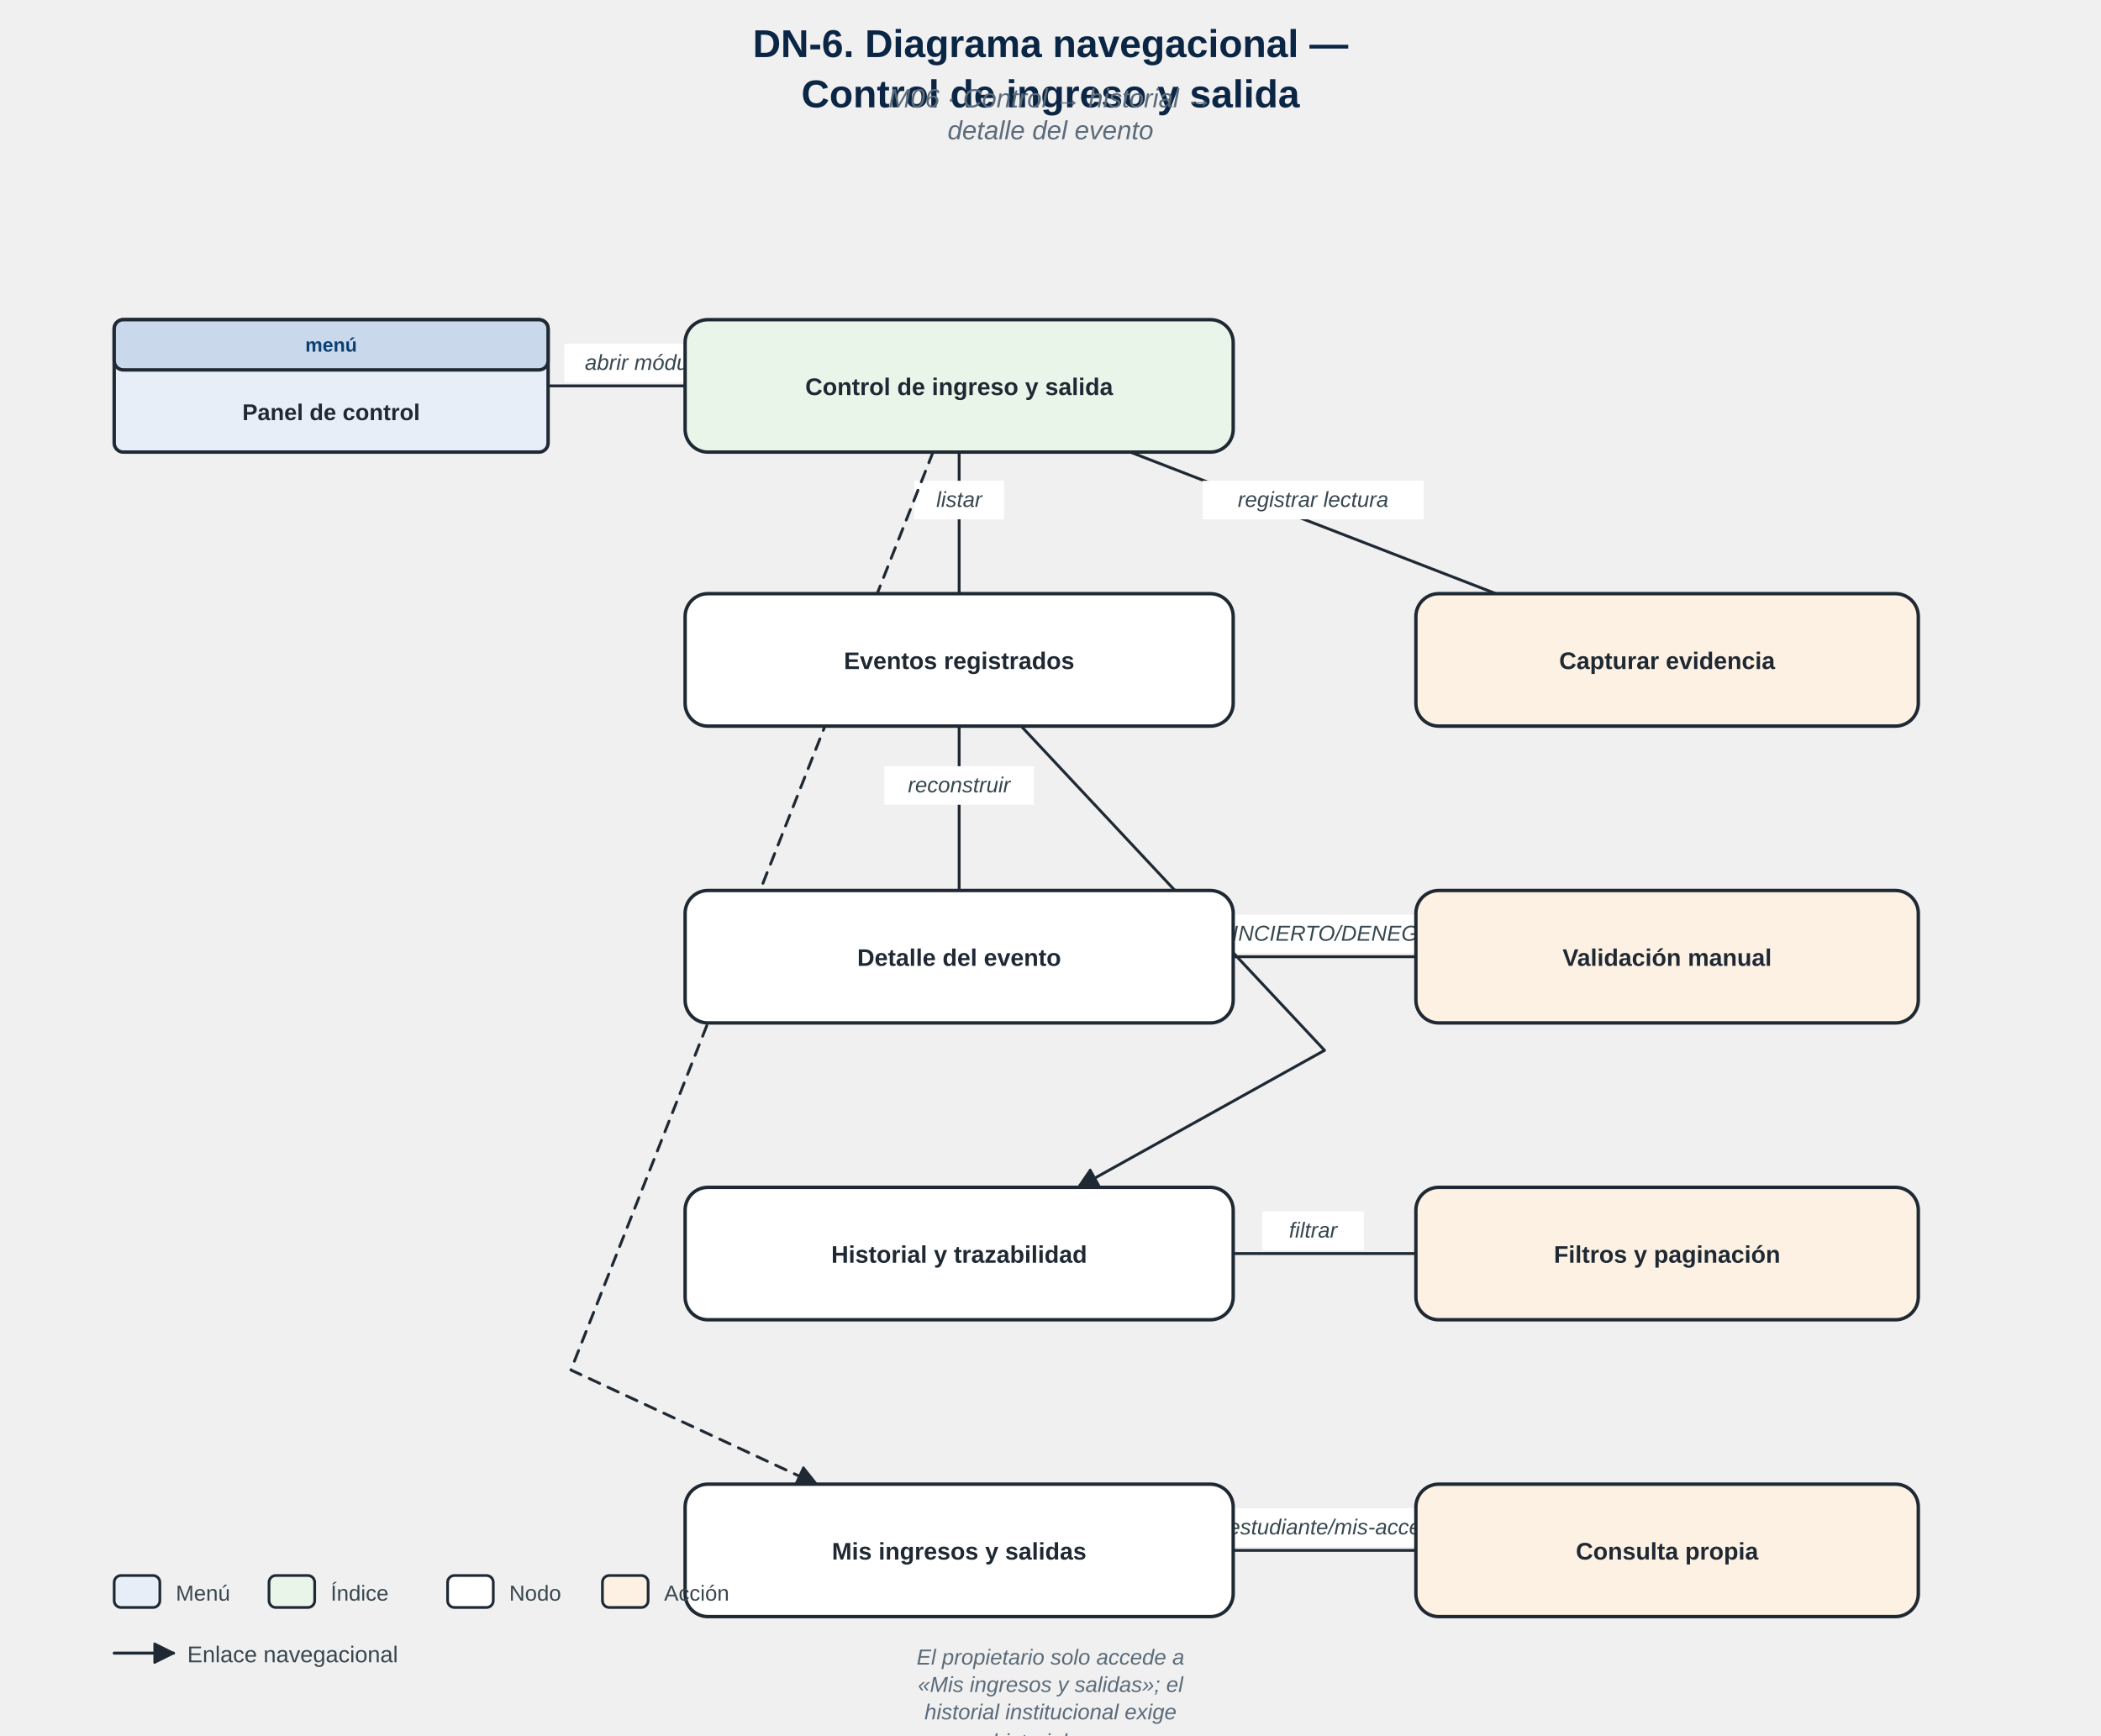
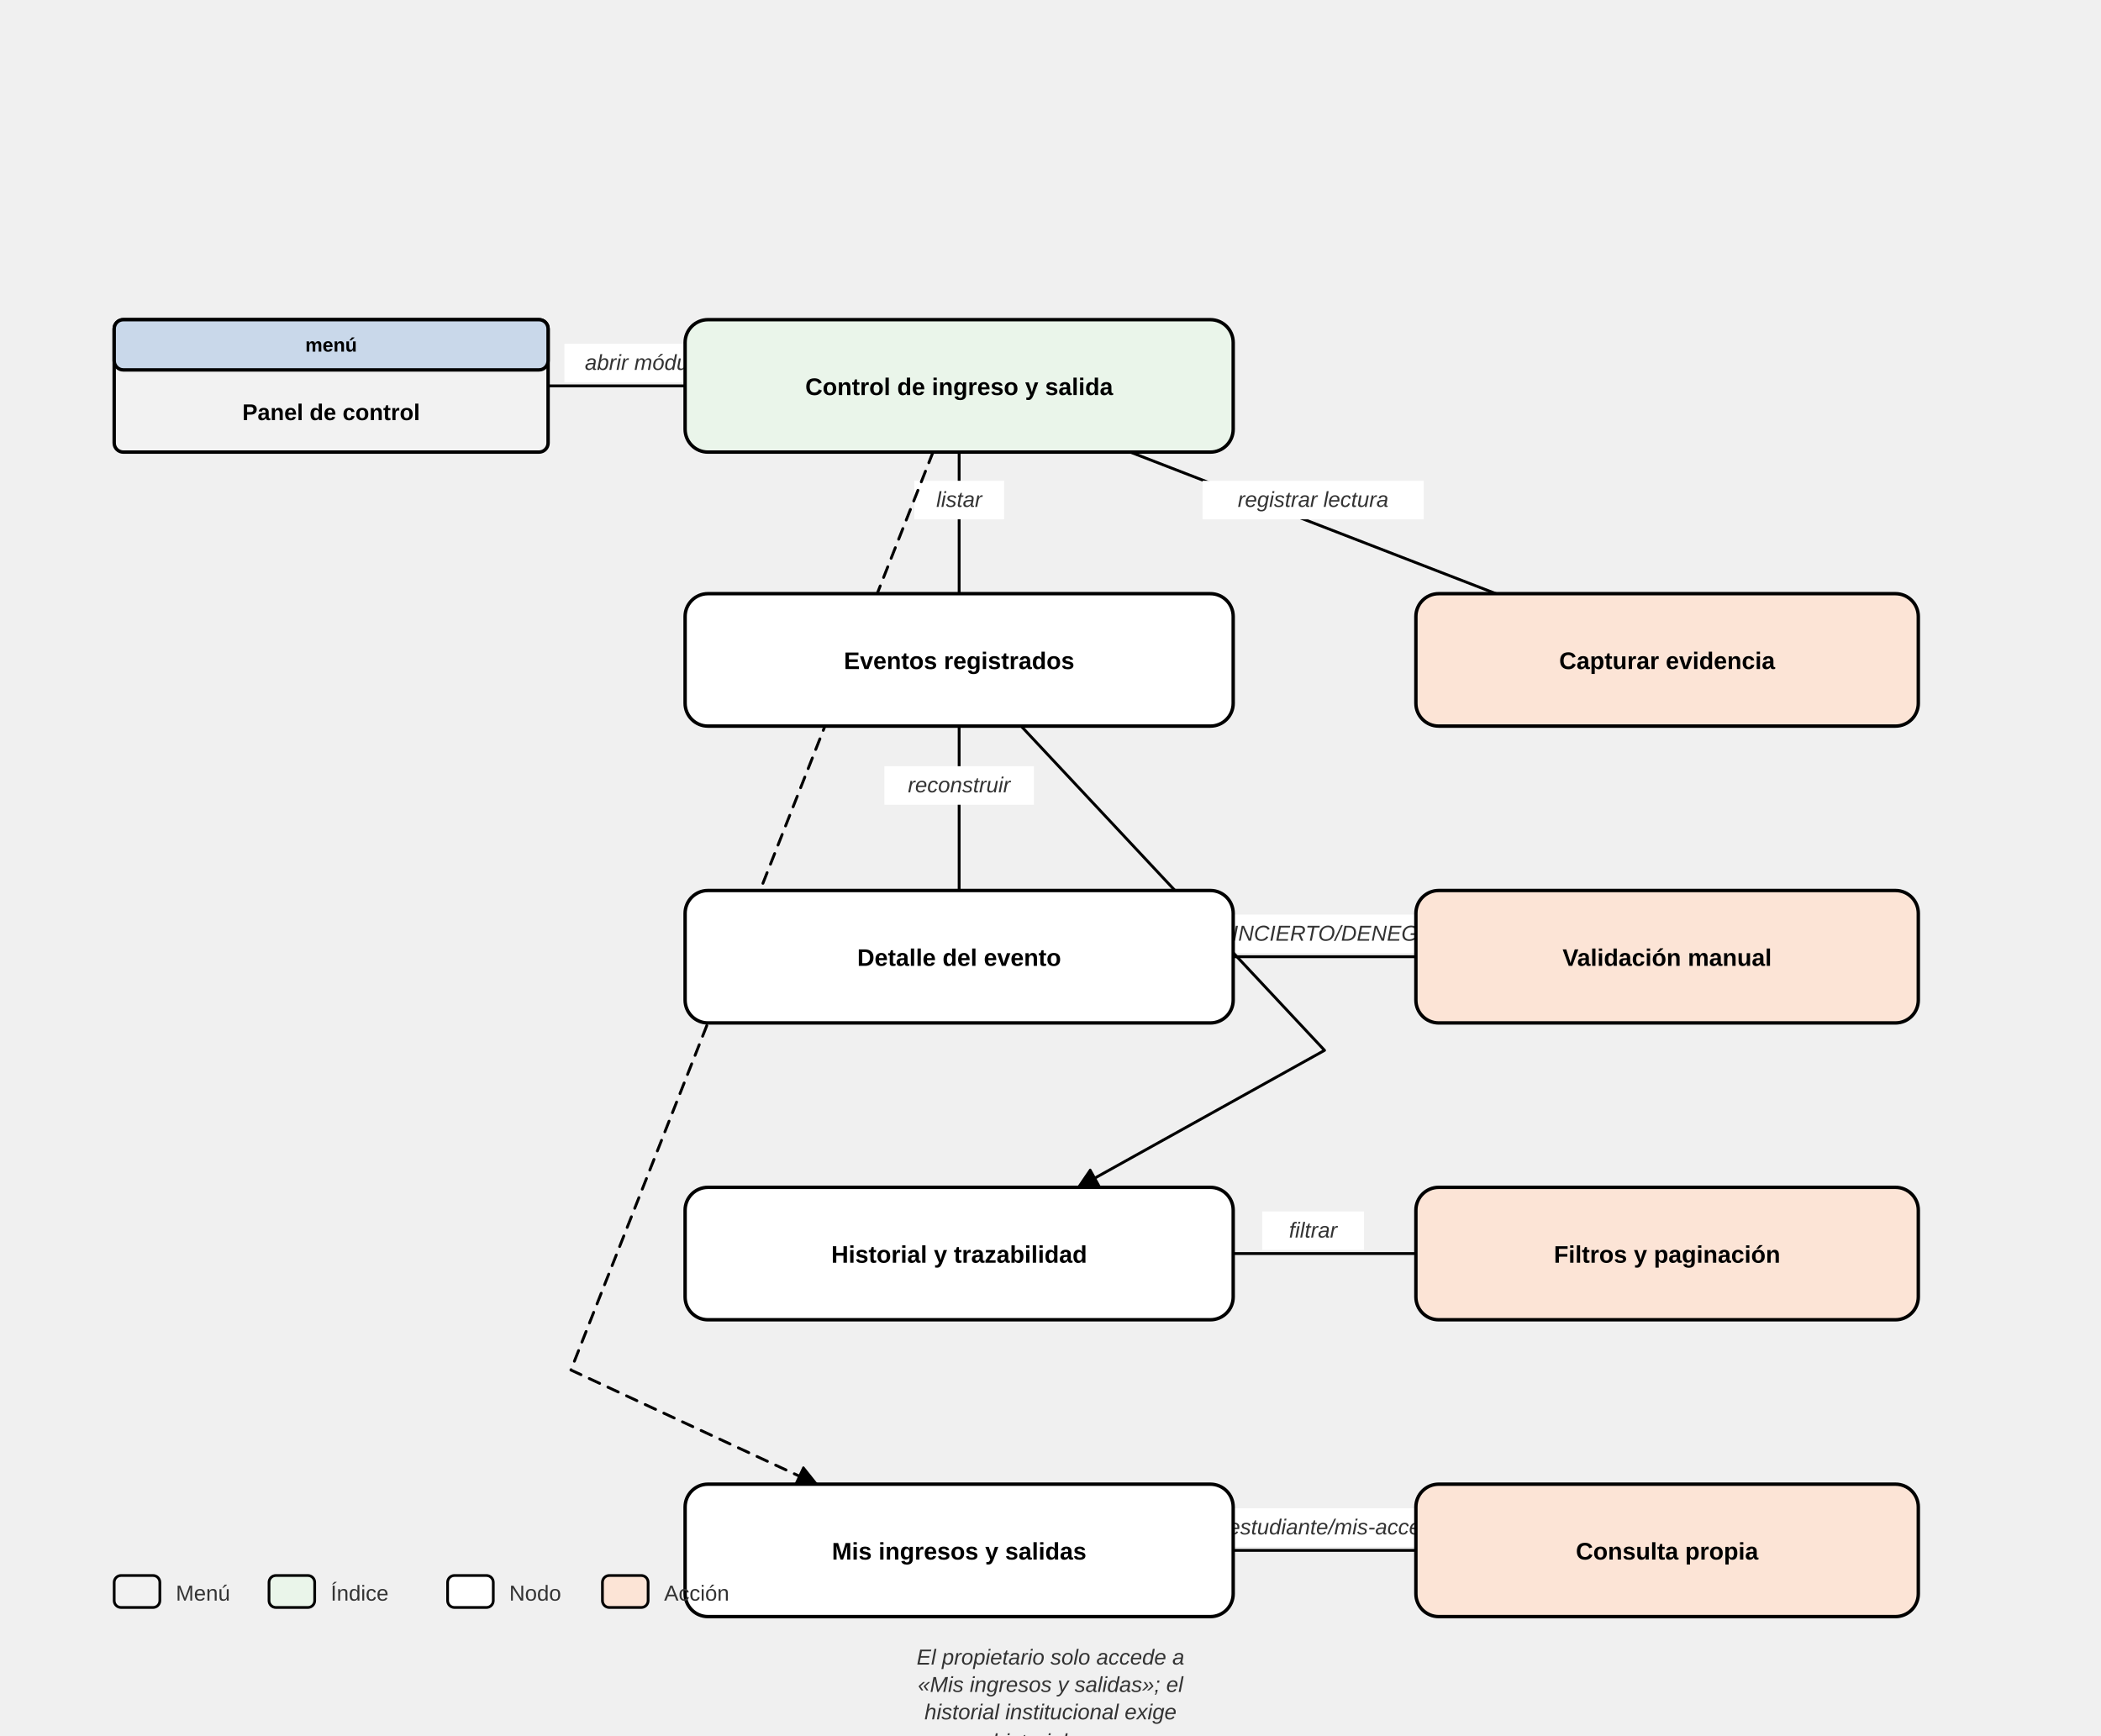
- <svg xmlns="http://www.w3.org/2000/svg" width="920" height="760" viewBox="0 0 920 760" font-family="'Segoe UI','Helvetica Neue',Arial,sans-serif">
+ <svg xmlns="http://www.w3.org/2000/svg" width="920" height="760" viewBox="0 0 920 760" font-family="Calibri,Arial,sans-serif">
  <defs>
    <marker id="arr-open" viewBox="0 0 12 12" refX="11" refY="6" markerWidth="11" markerHeight="11" markerUnits="userSpaceOnUse" orient="auto-start-reverse">
-       <path d="M1,1 L11,6 L1,11" fill="none" stroke="#1f2933" stroke-width="1.6" stroke-linecap="round" stroke-linejoin="round" />
+       <path d="M1,1 L11,6 L1,11" fill="none" stroke="#000000" stroke-width="1.6" stroke-linecap="round" stroke-linejoin="round" />
    </marker>
    <marker id="arr-fill" viewBox="0 0 12 12" refX="11" refY="6" markerWidth="10" markerHeight="10" markerUnits="userSpaceOnUse" orient="auto-start-reverse">
-       <path d="M1,1 L11,6 L1,11 Z" fill="#1f2933" stroke="#1f2933" stroke-width="1.2" stroke-linejoin="round" />
+       <path d="M1,1 L11,6 L1,11 Z" fill="#000000" stroke="#000000" stroke-width="1.2" stroke-linejoin="round" />
    </marker>
    <marker id="arr-thin" viewBox="0 0 12 12" refX="11" refY="6" markerWidth="9" markerHeight="9" markerUnits="userSpaceOnUse" orient="auto-start-reverse">
-       <path d="M2,2 L10,6 L2,10" fill="none" stroke="#1f2933" stroke-width="1.4" stroke-linecap="round" stroke-linejoin="round" />
+       <path d="M2,2 L10,6 L2,10" fill="none" stroke="#000000" stroke-width="1.4" stroke-linecap="round" stroke-linejoin="round" />
    </marker>
    <marker id="arr-dep" viewBox="0 0 12 12" refX="11" refY="6" markerWidth="10" markerHeight="10" markerUnits="userSpaceOnUse" orient="auto-start-reverse">
-       <path d="M1,1 L11,6 L1,11" fill="#ffffff" stroke="#1f2933" stroke-width="1.5" stroke-linejoin="round" />
+       <path d="M1,1 L11,6 L1,11" fill="#ffffff" stroke="#000000" stroke-width="1.5" stroke-linejoin="round" />
    </marker>
  </defs>
-   <g>
-     <text x="460" y="25" font-size="17" fill="#0b2545" font-weight="700" text-anchor="middle" xml:space="preserve">DN-6. Diagrama navegacional —</text>
-     <text x="460" y="47" font-size="17" fill="#0b2545" font-weight="700" text-anchor="middle" xml:space="preserve">Control de ingreso y salida</text>
-   </g>
-   <g>
-     <text x="460" y="47" font-size="11.5" fill="#5b6b7a" font-weight="400" text-anchor="middle" font-style="italic" xml:space="preserve">M06 · Control → historial →</text>
-     <text x="460" y="61" font-size="11.5" fill="#5b6b7a" font-weight="400" text-anchor="middle" font-style="italic" xml:space="preserve">detalle del evento</text>
-   </g>
-   <line x1="240" y1="169" x2="420" y2="169" stroke="#1f2933" stroke-width="1.25" marker-end="url(#arr-fill)" stroke-linecap="round" />
+   <line x1="240" y1="169" x2="420" y2="169" stroke="#000000" stroke-width="1.25" marker-end="url(#arr-fill)" stroke-linecap="round" />
  <g>
    <rect x="247.15" y="150.56" width="70.7" height="16.88" fill="#ffffff" stroke="none" stroke-width="1.4" />
    <g>
-       <text x="282.5" y="162" font-size="9.5" fill="#37474f" font-weight="500" text-anchor="middle" font-style="italic" xml:space="preserve">abrir módulo</text>
+       <text x="282.5" y="162" font-size="9.5" fill="#333333" font-weight="500" text-anchor="middle" font-style="italic" xml:space="preserve">abrir módulo</text>
    </g>
  </g>
-   <line x1="420" y1="198" x2="420" y2="289" stroke="#1f2933" stroke-width="1.25" marker-end="url(#arr-fill)" stroke-linecap="round" />
+   <line x1="420" y1="198" x2="420" y2="289" stroke="#000000" stroke-width="1.25" marker-end="url(#arr-fill)" stroke-linecap="round" />
  <g>
    <rect x="400.33" y="210.56" width="39.35" height="16.88" fill="#ffffff" stroke="none" stroke-width="1.4" />
    <g>
-       <text x="420" y="222" font-size="9.5" fill="#37474f" font-weight="500" text-anchor="middle" font-style="italic" xml:space="preserve">listar</text>
+       <text x="420" y="222" font-size="9.5" fill="#333333" font-weight="500" text-anchor="middle" font-style="italic" xml:space="preserve">listar</text>
    </g>
  </g>
-   <line x1="494.917" y1="198" x2="730" y2="289" stroke="#1f2933" stroke-width="1.25" marker-end="url(#arr-fill)" stroke-linecap="round" />
+   <line x1="494.917" y1="198" x2="730" y2="289" stroke="#000000" stroke-width="1.25" marker-end="url(#arr-fill)" stroke-linecap="round" />
  <g>
    <rect x="526.59" y="210.56" width="96.83" height="16.88" fill="#ffffff" stroke="none" stroke-width="1.4" />
    <g>
-       <text x="575" y="222" font-size="9.5" fill="#37474f" font-weight="500" text-anchor="middle" font-style="italic" xml:space="preserve">registrar lectura</text>
+       <text x="575" y="222" font-size="9.5" fill="#333333" font-weight="500" text-anchor="middle" font-style="italic" xml:space="preserve">registrar lectura</text>
    </g>
  </g>
-   <line x1="420" y1="318" x2="420" y2="419" stroke="#1f2933" stroke-width="1.25" marker-end="url(#arr-fill)" stroke-linecap="round" />
+   <line x1="420" y1="318" x2="420" y2="419" stroke="#000000" stroke-width="1.25" marker-end="url(#arr-fill)" stroke-linecap="round" />
  <g>
    <rect x="387.26" y="335.56" width="65.47" height="16.88" fill="#ffffff" stroke="none" stroke-width="1.4" />
    <g>
-       <text x="420" y="347" font-size="9.5" fill="#37474f" font-weight="500" text-anchor="middle" font-style="italic" xml:space="preserve">reconstruir</text>
+       <text x="420" y="347" font-size="9.5" fill="#333333" font-weight="500" text-anchor="middle" font-style="italic" xml:space="preserve">reconstruir</text>
    </g>
  </g>
-   <line x1="540" y1="419" x2="730" y2="419" stroke="#1f2933" stroke-width="1.25" marker-end="url(#arr-fill)" stroke-linecap="round" />
+   <line x1="540" y1="419" x2="730" y2="419" stroke="#000000" stroke-width="1.25" marker-end="url(#arr-fill)" stroke-linecap="round" />
  <g>
    <rect x="500.46" y="400.56" width="149.08" height="16.88" fill="#ffffff" stroke="none" stroke-width="1.4" />
    <g>
-       <text x="575" y="412" font-size="9.5" fill="#37474f" font-weight="500" text-anchor="middle" font-style="italic" xml:space="preserve">revisar (INCIERTO/DENEGADO)</text>
+       <text x="575" y="412" font-size="9.5" fill="#333333" font-weight="500" text-anchor="middle" font-style="italic" xml:space="preserve">revisar (INCIERTO/DENEGADO)</text>
    </g>
  </g>
-   <path d="M447.135,318 L580,460 L472.135,520" fill="none" stroke="#1f2933" stroke-width="1.25" marker-end="url(#arr-fill)" stroke-linecap="round" stroke-linejoin="round" />
+   <path d="M447.135,318 L580,460 L472.135,520" fill="none" stroke="#000000" stroke-width="1.25" marker-end="url(#arr-fill)" stroke-linecap="round" stroke-linejoin="round" />
  <g>
    <rect x="382.04" y="400.56" width="75.93" height="16.88" fill="#ffffff" stroke="none" stroke-width="1.4" />
    <g>
-       <text x="420" y="412" font-size="9.5" fill="#37474f" font-weight="500" text-anchor="middle" font-style="italic" xml:space="preserve">ver historial</text>
+       <text x="420" y="412" font-size="9.5" fill="#333333" font-weight="500" text-anchor="middle" font-style="italic" xml:space="preserve">ver historial</text>
    </g>
  </g>
-   <line x1="540" y1="549" x2="730" y2="549" stroke="#1f2933" stroke-width="1.25" marker-end="url(#arr-fill)" stroke-linecap="round" />
+   <line x1="540" y1="549" x2="730" y2="549" stroke="#000000" stroke-width="1.25" marker-end="url(#arr-fill)" stroke-linecap="round" />
  <g>
    <rect x="552.71" y="530.56" width="44.58" height="16.88" fill="#ffffff" stroke="none" stroke-width="1.4" />
    <g>
-       <text x="575" y="542" font-size="9.5" fill="#37474f" font-weight="500" text-anchor="middle" font-style="italic" xml:space="preserve">filtrar</text>
+       <text x="575" y="542" font-size="9.5" fill="#333333" font-weight="500" text-anchor="middle" font-style="italic" xml:space="preserve">filtrar</text>
    </g>
  </g>
-   <path d="M408.561,198 L250,600 L357.595,650" fill="none" stroke="#1f2933" stroke-width="1.25" stroke-dasharray="5 4" marker-end="url(#arr-fill)" stroke-linecap="round" stroke-linejoin="round" />
+   <path d="M408.561,198 L250,600 L357.595,650" fill="none" stroke="#000000" stroke-width="1.25" stroke-dasharray="5 4" marker-end="url(#arr-fill)" stroke-linecap="round" stroke-linejoin="round" />
  <g>
    <rect x="376.81" y="405.56" width="86.38" height="16.88" fill="#ffffff" stroke="none" stroke-width="1.4" />
    <g>
-       <text x="420" y="417" font-size="9.5" fill="#37474f" font-weight="500" text-anchor="middle" font-style="italic" xml:space="preserve">consulta propia</text>
+       <text x="420" y="417" font-size="9.5" fill="#333333" font-weight="500" text-anchor="middle" font-style="italic" xml:space="preserve">consulta propia</text>
    </g>
  </g>
-   <line x1="540" y1="679" x2="730" y2="679" stroke="#1f2933" stroke-width="1.25" marker-end="url(#arr-fill)" stroke-linecap="round" />
+   <line x1="540" y1="679" x2="730" y2="679" stroke="#000000" stroke-width="1.25" marker-end="url(#arr-fill)" stroke-linecap="round" />
  <g>
    <rect x="500.46" y="660.56" width="149.08" height="16.88" fill="#ffffff" stroke="none" stroke-width="1.4" />
    <g>
-       <text x="575" y="672" font-size="9.5" fill="#37474f" font-weight="500" text-anchor="middle" font-style="italic" xml:space="preserve">GET /estudiante/mis-accesos</text>
+       <text x="575" y="672" font-size="9.5" fill="#333333" font-weight="500" text-anchor="middle" font-style="italic" xml:space="preserve">GET /estudiante/mis-accesos</text>
    </g>
  </g>
-   <rect x="50" y="140" width="190" height="58" fill="#e7eef8" stroke="#1f2933" stroke-width="1.5" rx="4" ry="4" />
-   <rect x="50" y="140" width="190" height="22" fill="#c9d8ea" stroke="#1f2933" stroke-width="1.5" rx="4" />
+   <rect x="50" y="140" width="190" height="58" fill="#F2F2F2" stroke="#000000" stroke-width="1.5" rx="4" ry="4" />
+   <rect x="50" y="140" width="190" height="22" fill="#c9d8ea" stroke="#000000" stroke-width="1.5" rx="4" />
  <g>
-     <text x="145" y="154" font-size="8.5" fill="#0c3f73" font-weight="700" text-anchor="middle" xml:space="preserve">menú</text>
+     <text x="145" y="154" font-size="8.5" fill="#000000" font-weight="700" text-anchor="middle" xml:space="preserve">menú</text>
  </g>
  <g>
-     <text x="145" y="184" font-size="10" fill="#1f2933" font-weight="600" text-anchor="middle" xml:space="preserve">Panel de control</text>
+     <text x="145" y="184" font-size="10" fill="#000000" font-weight="600" text-anchor="middle" xml:space="preserve">Panel de control</text>
  </g>
-   <rect x="300" y="140" width="240" height="58" fill="#eaf5ea" stroke="#1f2933" stroke-width="1.5" rx="10" ry="10" />
+   <rect x="300" y="140" width="240" height="58" fill="#eaf5ea" stroke="#000000" stroke-width="1.5" rx="10" ry="10" />
  <g>
-     <text x="420" y="173" font-size="10.5" fill="#1f2933" font-weight="600" text-anchor="middle" xml:space="preserve">Control de ingreso y salida</text>
+     <text x="420" y="173" font-size="10.5" fill="#000000" font-weight="600" text-anchor="middle" xml:space="preserve">Control de ingreso y salida</text>
  </g>
-   <rect x="300" y="260" width="240" height="58" fill="#ffffff" stroke="#1f2933" stroke-width="1.5" rx="10" ry="10" />
+   <rect x="300" y="260" width="240" height="58" fill="#ffffff" stroke="#000000" stroke-width="1.5" rx="10" ry="10" />
  <g>
-     <text x="420" y="293" font-size="10.5" fill="#1f2933" font-weight="600" text-anchor="middle" xml:space="preserve">Eventos registrados</text>
+     <text x="420" y="293" font-size="10.5" fill="#000000" font-weight="600" text-anchor="middle" xml:space="preserve">Eventos registrados</text>
  </g>
-   <rect x="620" y="260" width="220" height="58" fill="#fdf1e3" stroke="#1f2933" stroke-width="1.5" rx="10" ry="10" />
+   <rect x="620" y="260" width="220" height="58" fill="#FCE4D6" stroke="#000000" stroke-width="1.5" rx="10" ry="10" />
  <g>
-     <text x="730" y="293" font-size="10.5" fill="#1f2933" font-weight="600" text-anchor="middle" xml:space="preserve">Capturar evidencia</text>
+     <text x="730" y="293" font-size="10.5" fill="#000000" font-weight="600" text-anchor="middle" xml:space="preserve">Capturar evidencia</text>
  </g>
-   <rect x="300" y="390" width="240" height="58" fill="#ffffff" stroke="#1f2933" stroke-width="1.5" rx="10" ry="10" />
+   <rect x="300" y="390" width="240" height="58" fill="#ffffff" stroke="#000000" stroke-width="1.5" rx="10" ry="10" />
  <g>
-     <text x="420" y="423" font-size="10.5" fill="#1f2933" font-weight="600" text-anchor="middle" xml:space="preserve">Detalle del evento</text>
+     <text x="420" y="423" font-size="10.5" fill="#000000" font-weight="600" text-anchor="middle" xml:space="preserve">Detalle del evento</text>
  </g>
-   <rect x="620" y="390" width="220" height="58" fill="#fdf1e3" stroke="#1f2933" stroke-width="1.5" rx="10" ry="10" />
+   <rect x="620" y="390" width="220" height="58" fill="#FCE4D6" stroke="#000000" stroke-width="1.5" rx="10" ry="10" />
  <g>
-     <text x="730" y="423" font-size="10.5" fill="#1f2933" font-weight="600" text-anchor="middle" xml:space="preserve">Validación manual</text>
+     <text x="730" y="423" font-size="10.5" fill="#000000" font-weight="600" text-anchor="middle" xml:space="preserve">Validación manual</text>
  </g>
-   <rect x="300" y="520" width="240" height="58" fill="#ffffff" stroke="#1f2933" stroke-width="1.5" rx="10" ry="10" />
+   <rect x="300" y="520" width="240" height="58" fill="#ffffff" stroke="#000000" stroke-width="1.5" rx="10" ry="10" />
  <g>
-     <text x="420" y="553" font-size="10.5" fill="#1f2933" font-weight="600" text-anchor="middle" xml:space="preserve">Historial y trazabilidad</text>
+     <text x="420" y="553" font-size="10.5" fill="#000000" font-weight="600" text-anchor="middle" xml:space="preserve">Historial y trazabilidad</text>
  </g>
-   <rect x="620" y="520" width="220" height="58" fill="#fdf1e3" stroke="#1f2933" stroke-width="1.5" rx="10" ry="10" />
+   <rect x="620" y="520" width="220" height="58" fill="#FCE4D6" stroke="#000000" stroke-width="1.5" rx="10" ry="10" />
  <g>
-     <text x="730" y="553" font-size="10.5" fill="#1f2933" font-weight="600" text-anchor="middle" xml:space="preserve">Filtros y paginación</text>
+     <text x="730" y="553" font-size="10.5" fill="#000000" font-weight="600" text-anchor="middle" xml:space="preserve">Filtros y paginación</text>
  </g>
-   <rect x="300" y="650" width="240" height="58" fill="#ffffff" stroke="#1f2933" stroke-width="1.5" rx="10" ry="10" />
+   <rect x="300" y="650" width="240" height="58" fill="#ffffff" stroke="#000000" stroke-width="1.5" rx="10" ry="10" />
  <g>
-     <text x="420" y="683" font-size="10.5" fill="#1f2933" font-weight="600" text-anchor="middle" xml:space="preserve">Mis ingresos y salidas</text>
+     <text x="420" y="683" font-size="10.5" fill="#000000" font-weight="600" text-anchor="middle" xml:space="preserve">Mis ingresos y salidas</text>
  </g>
-   <rect x="620" y="650" width="220" height="58" fill="#fdf1e3" stroke="#1f2933" stroke-width="1.5" rx="10" ry="10" />
+   <rect x="620" y="650" width="220" height="58" fill="#FCE4D6" stroke="#000000" stroke-width="1.5" rx="10" ry="10" />
  <g>
-     <text x="730" y="683" font-size="10.5" fill="#1f2933" font-weight="600" text-anchor="middle" xml:space="preserve">Consulta propia</text>
+     <text x="730" y="683" font-size="10.5" fill="#000000" font-weight="600" text-anchor="middle" xml:space="preserve">Consulta propia</text>
  </g>
-   <rect x="50" y="690" width="20" height="14" fill="#e7eef8" stroke="#1f2933" stroke-width="1.2" rx="3" />
+   <rect x="50" y="690" width="20" height="14" fill="#F2F2F2" stroke="#000000" stroke-width="1.2" rx="3" />
  <g>
-     <text x="77" y="701" font-size="9.5" fill="#37474f" font-weight="400" text-anchor="start" xml:space="preserve">Menú</text>
+     <text x="77" y="701" font-size="9.5" fill="#333333" font-weight="400" text-anchor="start" xml:space="preserve">Menú</text>
  </g>
-   <rect x="117.8" y="690" width="20" height="14" fill="#eaf5ea" stroke="#1f2933" stroke-width="1.2" rx="3" />
+   <rect x="117.8" y="690" width="20" height="14" fill="#eaf5ea" stroke="#000000" stroke-width="1.2" rx="3" />
  <g>
-     <text x="144.8" y="701" font-size="9.5" fill="#37474f" font-weight="400" text-anchor="start" xml:space="preserve">Índice</text>
+     <text x="144.8" y="701" font-size="9.5" fill="#333333" font-weight="400" text-anchor="start" xml:space="preserve">Índice</text>
  </g>
-   <rect x="196" y="690" width="20" height="14" fill="#ffffff" stroke="#1f2933" stroke-width="1.2" rx="3" />
+   <rect x="196" y="690" width="20" height="14" fill="#ffffff" stroke="#000000" stroke-width="1.2" rx="3" />
  <g>
-     <text x="223" y="701" font-size="9.5" fill="#37474f" font-weight="400" text-anchor="start" xml:space="preserve">Nodo</text>
+     <text x="223" y="701" font-size="9.5" fill="#333333" font-weight="400" text-anchor="start" xml:space="preserve">Nodo</text>
  </g>
-   <rect x="263.8" y="690" width="20" height="14" fill="#fdf1e3" stroke="#1f2933" stroke-width="1.2" rx="3" />
+   <rect x="263.8" y="690" width="20" height="14" fill="#FCE4D6" stroke="#000000" stroke-width="1.2" rx="3" />
  <g>
-     <text x="290.8" y="701" font-size="9.5" fill="#37474f" font-weight="400" text-anchor="start" xml:space="preserve">Acción</text>
+     <text x="290.8" y="701" font-size="9.5" fill="#333333" font-weight="400" text-anchor="start" xml:space="preserve">Acción</text>
  </g>
  <g>
-     <line x1="50" y1="724" x2="76" y2="724" stroke="#1f2933" stroke-width="1.3" marker-end="url(#arr-fill)" stroke-linecap="round" />
-     <g>
-       <text x="82" y="728" font-size="10" fill="#37474f" font-weight="400" text-anchor="start" xml:space="preserve">Enlace navegacional</text>
-     </g>
-   </g>
-   <g>
-     <text x="460" y="729" font-size="9.5" fill="#5b6b7a" font-weight="400" text-anchor="middle" font-style="italic" xml:space="preserve">El propietario solo accede a</text>
-     <text x="460" y="741" font-size="9.5" fill="#5b6b7a" font-weight="400" text-anchor="middle" font-style="italic" xml:space="preserve">«Mis ingresos y salidas»; el</text>
-     <text x="460" y="753" font-size="9.5" fill="#5b6b7a" font-weight="400" text-anchor="middle" font-style="italic" xml:space="preserve">historial institucional exige</text>
-     <text x="460" y="766" font-size="9.5" fill="#5b6b7a" font-weight="400" text-anchor="middle" font-style="italic" xml:space="preserve">historial.ver.</text>
+     <text x="460" y="729" font-size="9.5" fill="#333333" font-weight="400" text-anchor="middle" font-style="italic" xml:space="preserve">El propietario solo accede a</text>
+     <text x="460" y="741" font-size="9.5" fill="#333333" font-weight="400" text-anchor="middle" font-style="italic" xml:space="preserve">«Mis ingresos y salidas»; el</text>
+     <text x="460" y="753" font-size="9.5" fill="#333333" font-weight="400" text-anchor="middle" font-style="italic" xml:space="preserve">historial institucional exige</text>
+     <text x="460" y="766" font-size="9.5" fill="#333333" font-weight="400" text-anchor="middle" font-style="italic" xml:space="preserve">historial.ver.</text>
  </g>
</svg>
